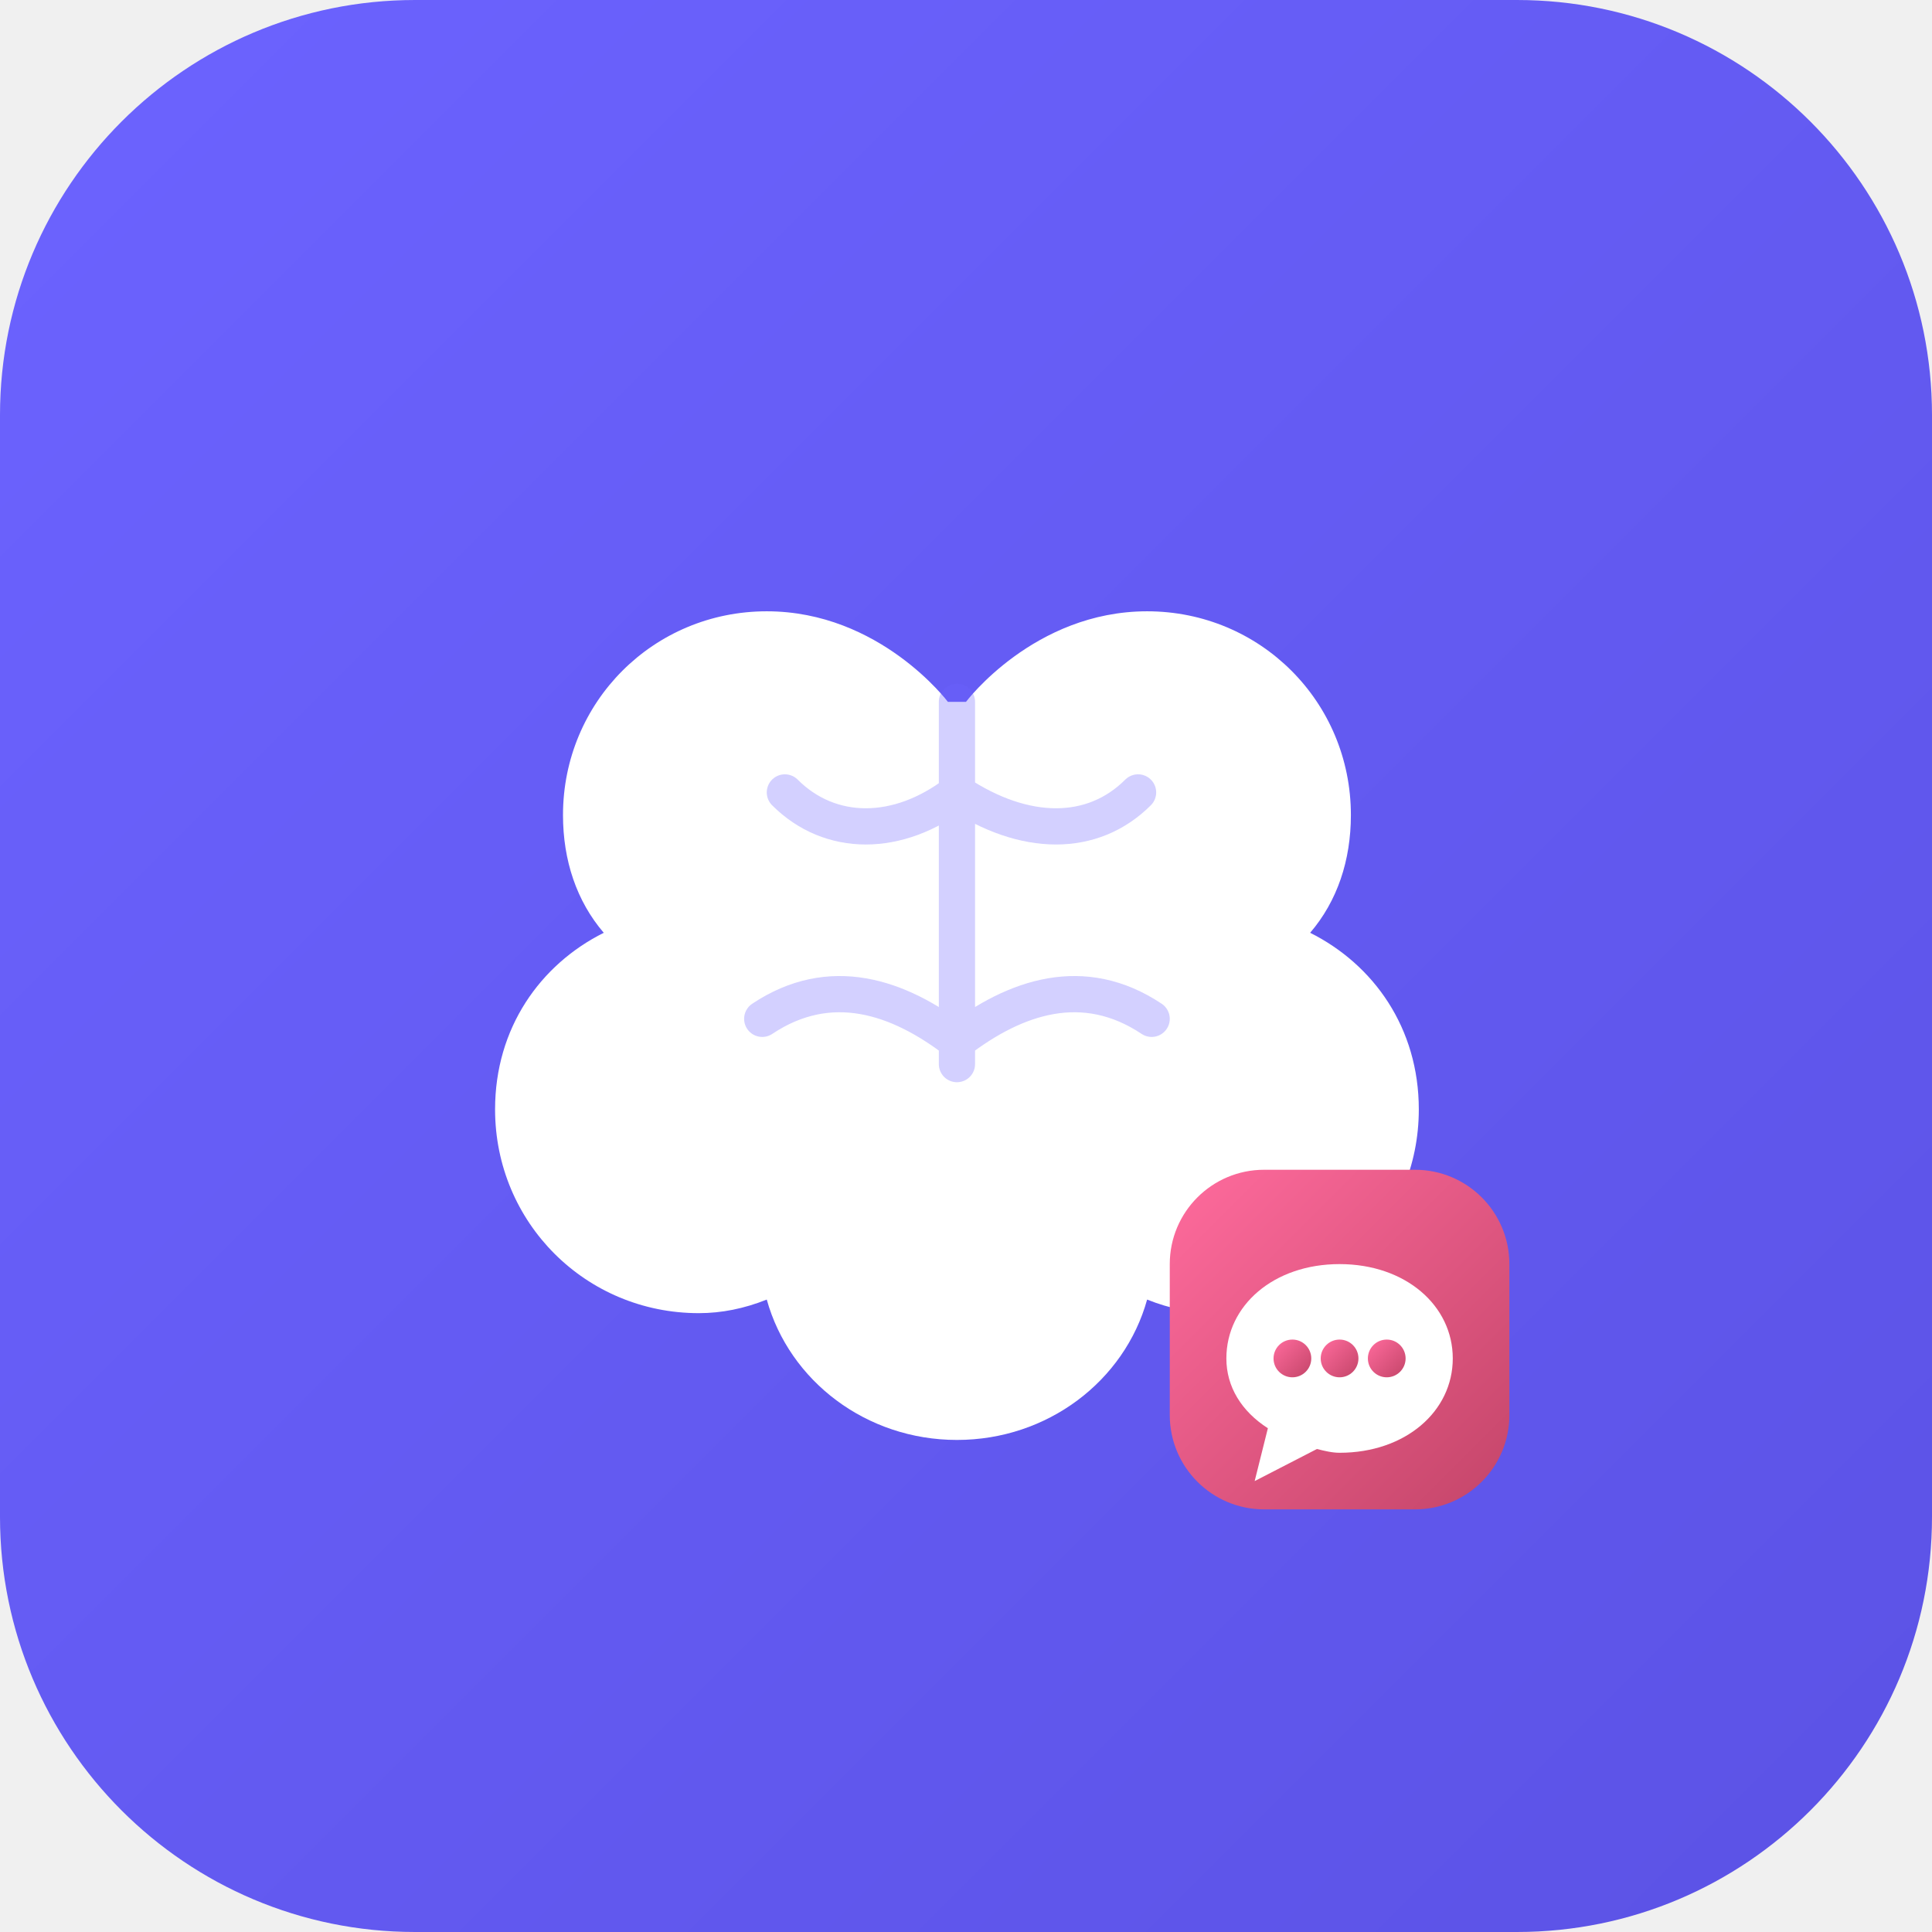
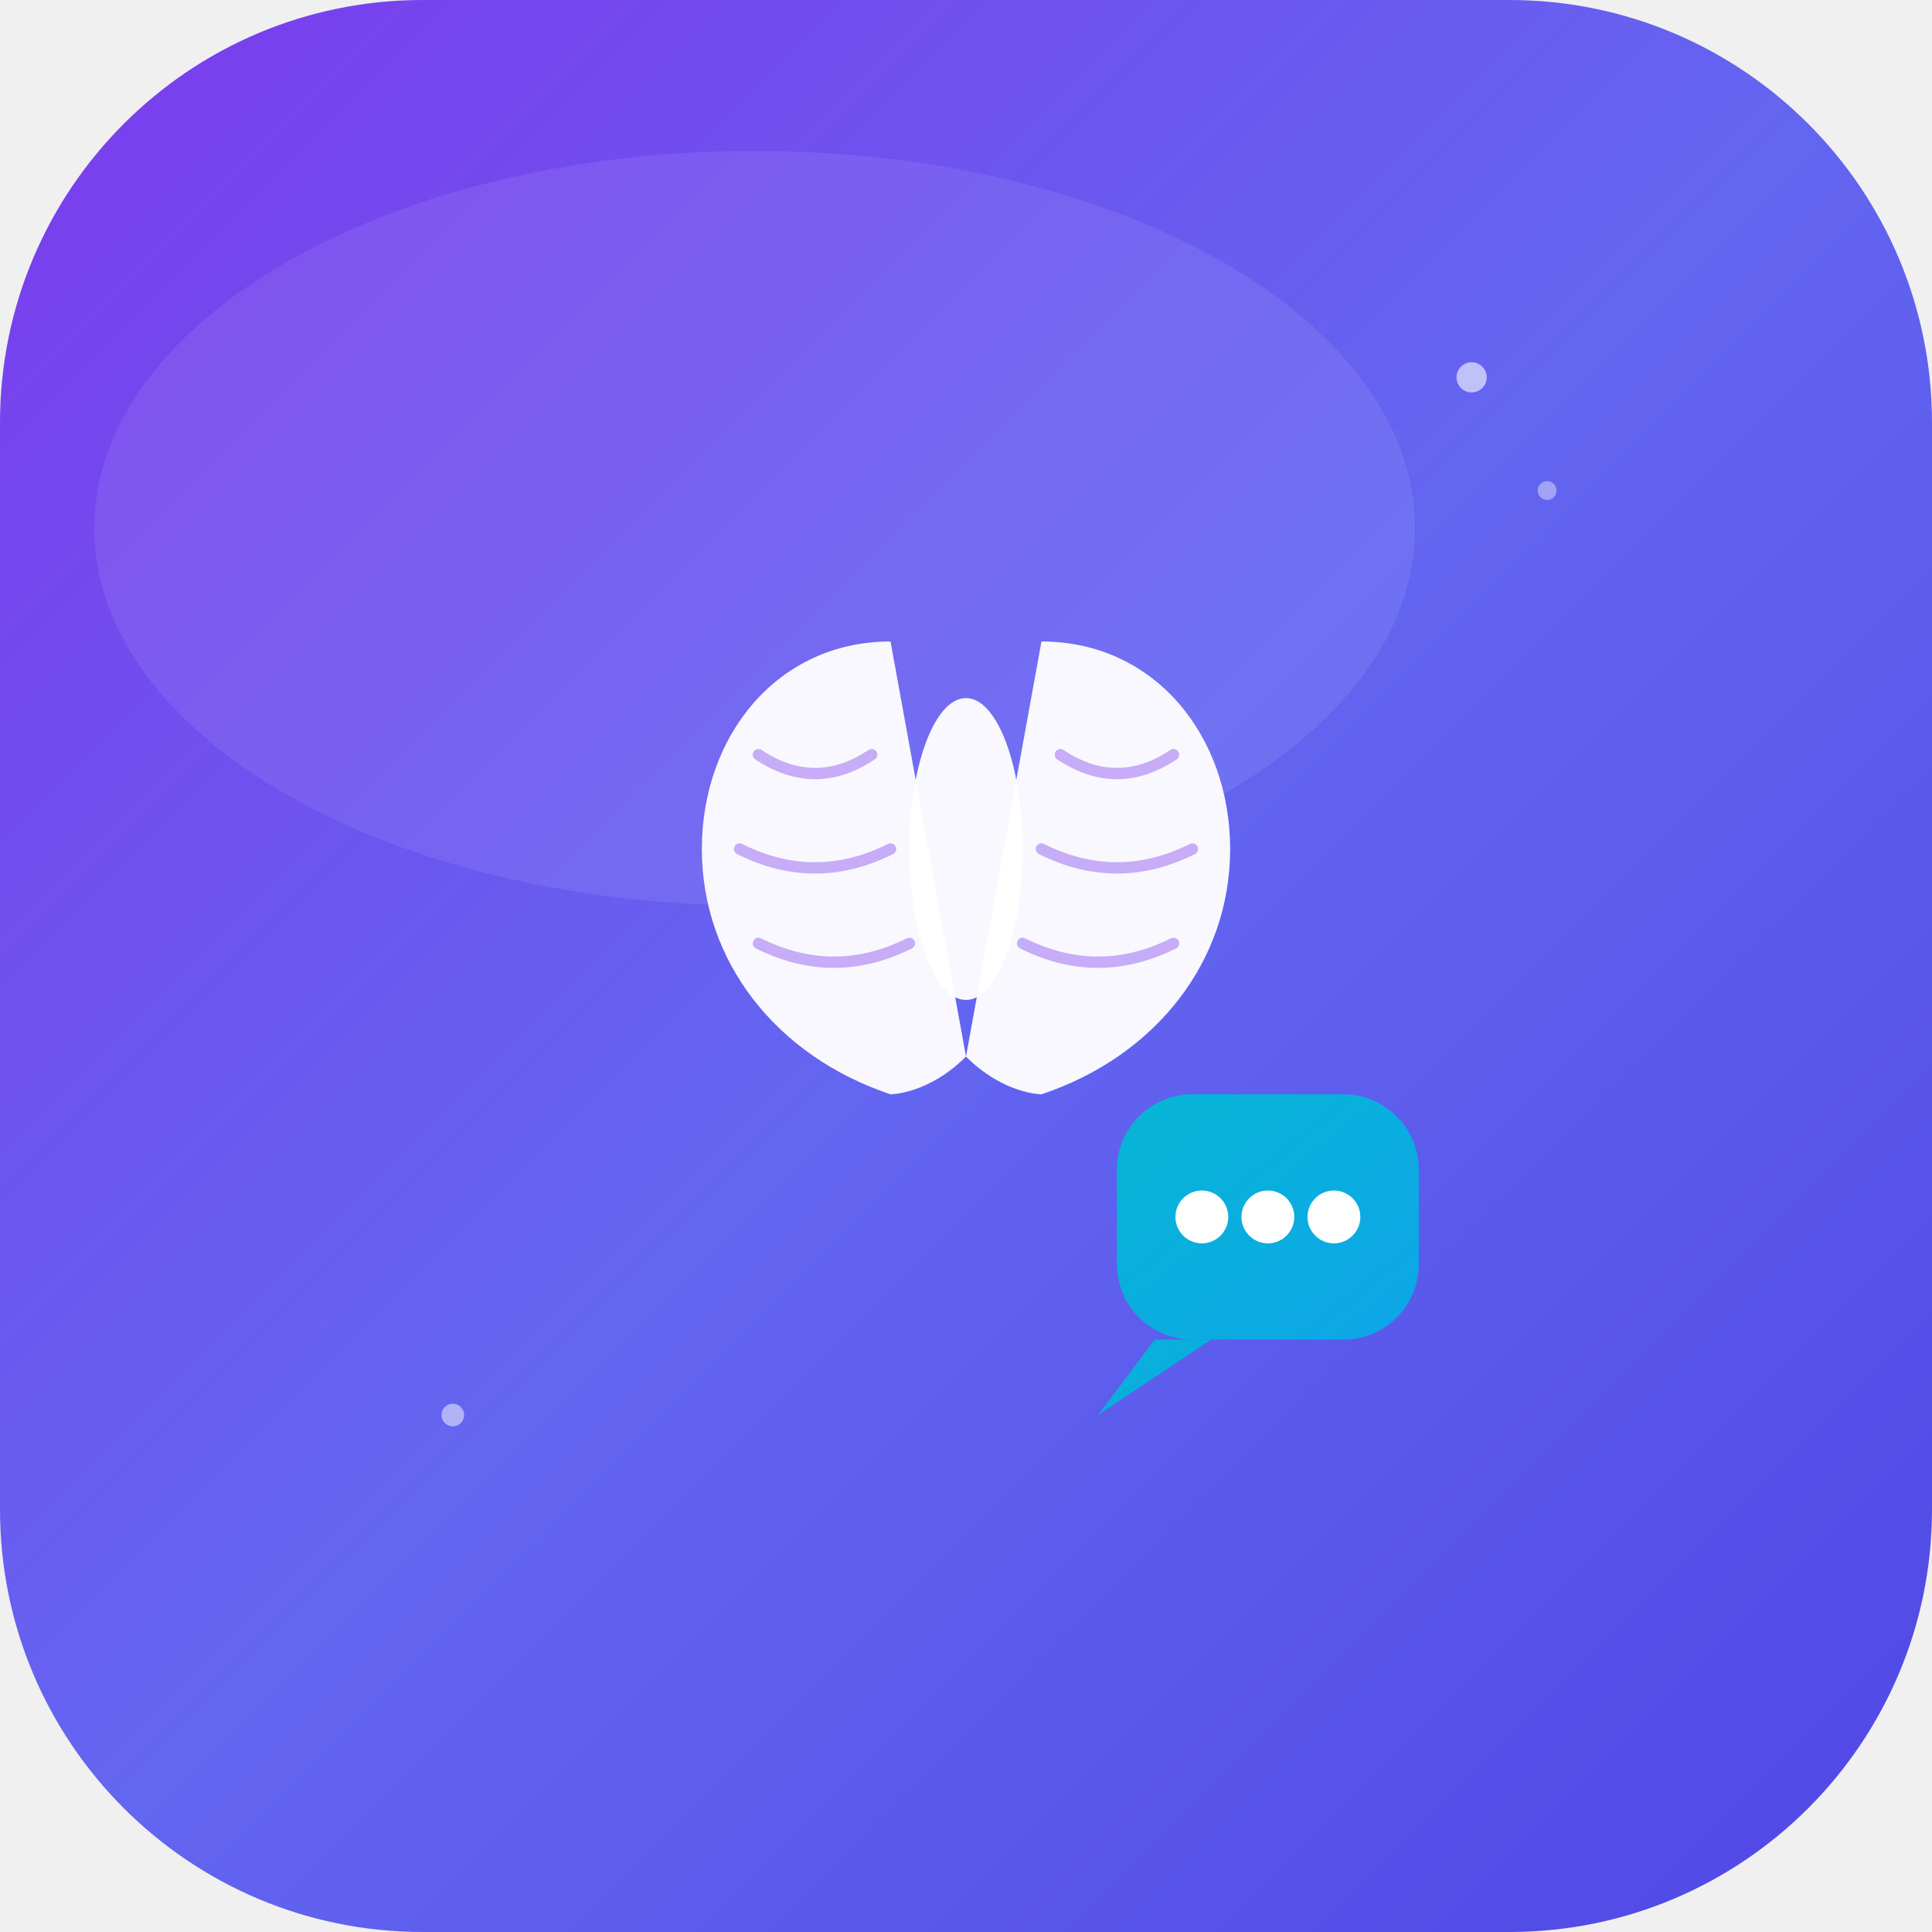
<svg xmlns="http://www.w3.org/2000/svg" width="1024" height="1024" viewBox="0 0 1024 1024" fill="none">
  <defs>
    <linearGradient id="bgGradient" x1="0%" y1="0%" x2="100%" y2="100%">
-       <stop offset="0%" style="stop-color:#6C63FF;stop-opacity:1" />
-       <stop offset="100%" style="stop-color:#5B52E5;stop-opacity:1" />
+       <stop offset="0%" style="stop-color:#7C3AED" />
+       <stop offset="50%" style="stop-color:#6366F1" />
+       <stop offset="100%" style="stop-color:#4F46E5" />
    </linearGradient>
    <linearGradient id="accentGradient" x1="0%" y1="0%" x2="100%" y2="100%">
-       <stop offset="0%" style="stop-color:#FF6B9D;stop-opacity:1" />
-       <stop offset="100%" style="stop-color:#C44569;stop-opacity:1" />
+       <stop offset="0%" style="stop-color:#06B6D4" />
+       <stop offset="100%" style="stop-color:#0EA5E9" />
    </linearGradient>
+     <filter id="innerGlow" x="-50%" y="-50%" width="200%" height="200%">
+       <feGaussianBlur stdDeviation="20" result="blur" />
+       <feComposite in="SourceGraphic" in2="blur" operator="over" />
+     </filter>
  </defs>
-   <rect x="0" y="0" width="1024" height="1024" rx="220" fill="url(#bgGradient)" />
-   <g transform="translate(200, 180) scale(2.4)">
-     <path d="M130 80C130 80 145 60 170 60C195 60 215 80 215 105C215 115 212 124 206 131C220 138 230 152 230 170C230 195 210 215 185 215C180 215 175 214 170 212C165 230 148 243 128 243C108 243 91 230 86 212C81 214 76 215 71 215C46 215 26 195 26 170C26 152 36 138 50 131C44 124 41 115 41 105C41 80 61 60 86 60C111 60 126 80 126 80" fill="white" stroke="none" />
-     <path d="M128 80C128 80 128 120 128 160M90 100C100 110 115 110 128 100M168 100C158 110 143 110 128 100M85 150C100 140 115 145 128 155M171 150C156 140 141 145 128 155" stroke="rgba(108,99,255,0.3)" stroke-width="8" stroke-linecap="round" fill="none" />
+   <rect x="0" y="0" width="1024" height="1024" rx="224" fill="url(#bgGradient)" />
+   <ellipse cx="400" cy="280" rx="350" ry="200" fill="white" opacity="0.08" />
+   <g transform="translate(512, 480)">
+     <g transform="translate(-180, -200)">
+       <path d="M140 60 C80 60, 40 110, 40 170 C40 230, 80 280, 140 300 C140 300, 160 300, 180 280" fill="white" opacity="0.95" />
+       <path d="M220 60 C280 60, 320 110, 320 170 C320 230, 280 280, 220 300 C220 300, 200 300, 180 280" fill="white" opacity="0.95" />
+       <ellipse cx="180" cy="170" rx="30" ry="80" fill="white" opacity="0.95" />
+       <path d="M70 120 Q100 140, 130 120" stroke="#7C3AED" stroke-width="6" stroke-linecap="round" fill="none" opacity="0.4" />
+       <path d="M60 170 Q100 190, 140 170" stroke="#7C3AED" stroke-width="6" stroke-linecap="round" fill="none" opacity="0.4" />
+       <path d="M70 220 Q110 240, 150 220" stroke="#7C3AED" stroke-width="6" stroke-linecap="round" fill="none" opacity="0.4" />
+       <path d="M230 120 Q260 140, 290 120" stroke="#7C3AED" stroke-width="6" stroke-linecap="round" fill="none" opacity="0.4" />
+       <path d="M220 170 Q260 190, 300 170" stroke="#7C3AED" stroke-width="6" stroke-linecap="round" fill="none" opacity="0.4" />
+       <path d="M210 220 Q250 240, 290 220" stroke="#7C3AED" stroke-width="6" stroke-linecap="round" fill="none" opacity="0.4" />
+     </g>
+     <g transform="translate(80, 100)">
+       <rect x="0" y="0" width="160" height="130" rx="40" fill="url(#accentGradient)" />
+       <path d="M20 130 L-10 170 L50 130" fill="url(#accentGradient)" />
+       <circle cx="45" cy="65" r="14" fill="white" />
+       <circle cx="80" cy="65" r="14" fill="white" />
+       <circle cx="115" cy="65" r="14" fill="white" />
+     </g>
  </g>
-   <g transform="translate(620, 620)">
-     <rect x="0" y="0" width="180" height="180" rx="50" fill="url(#accentGradient)" />
-     <path d="M90 50C55 50 30 72 30 100C30 115 38 128 52 137L45 165L78 148C82 149 86 150 90 150C125 150 150 128 150 100C150 72 125 50 90 50Z" fill="white" />
-     <circle cx="65" cy="100" r="10" fill="url(#accentGradient)" />
-     <circle cx="90" cy="100" r="10" fill="url(#accentGradient)" />
-     <circle cx="115" cy="100" r="10" fill="url(#accentGradient)" />
-   </g>
+   <circle cx="780" cy="200" r="8" fill="white" opacity="0.6" />
+   <circle cx="820" cy="260" r="5" fill="white" opacity="0.4" />
+   <circle cx="240" cy="750" r="6" fill="white" opacity="0.5" />
</svg>
